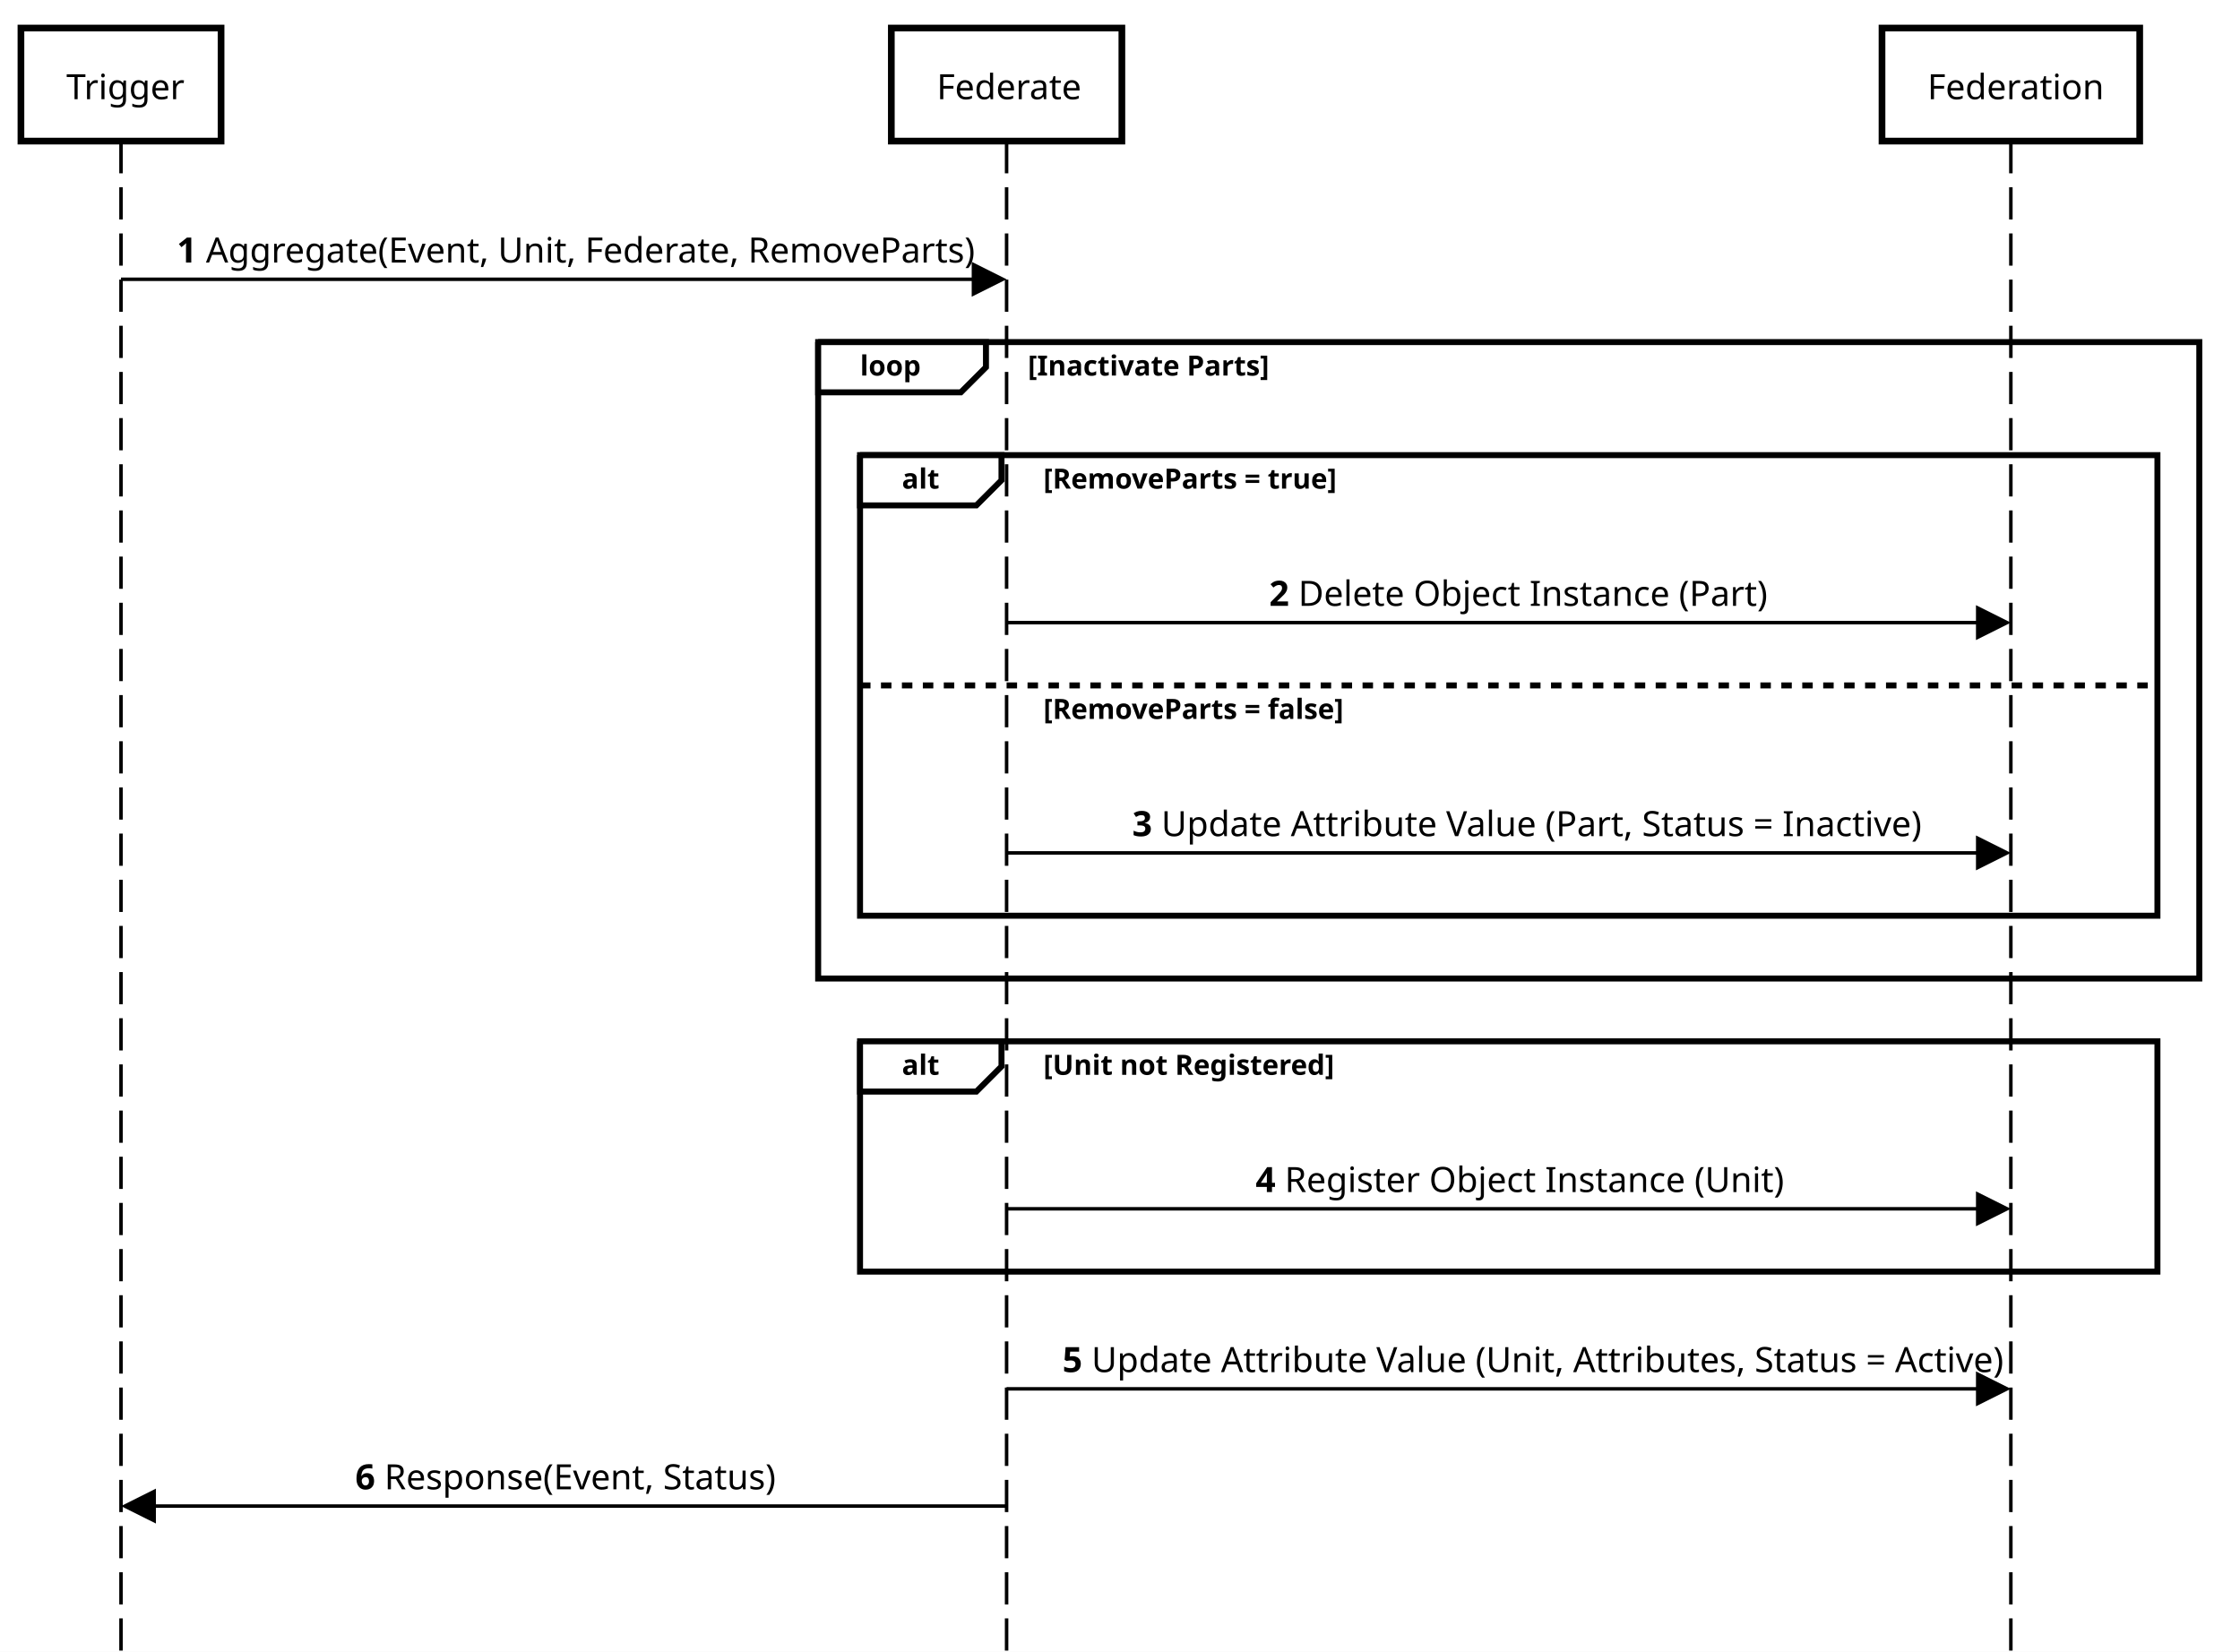
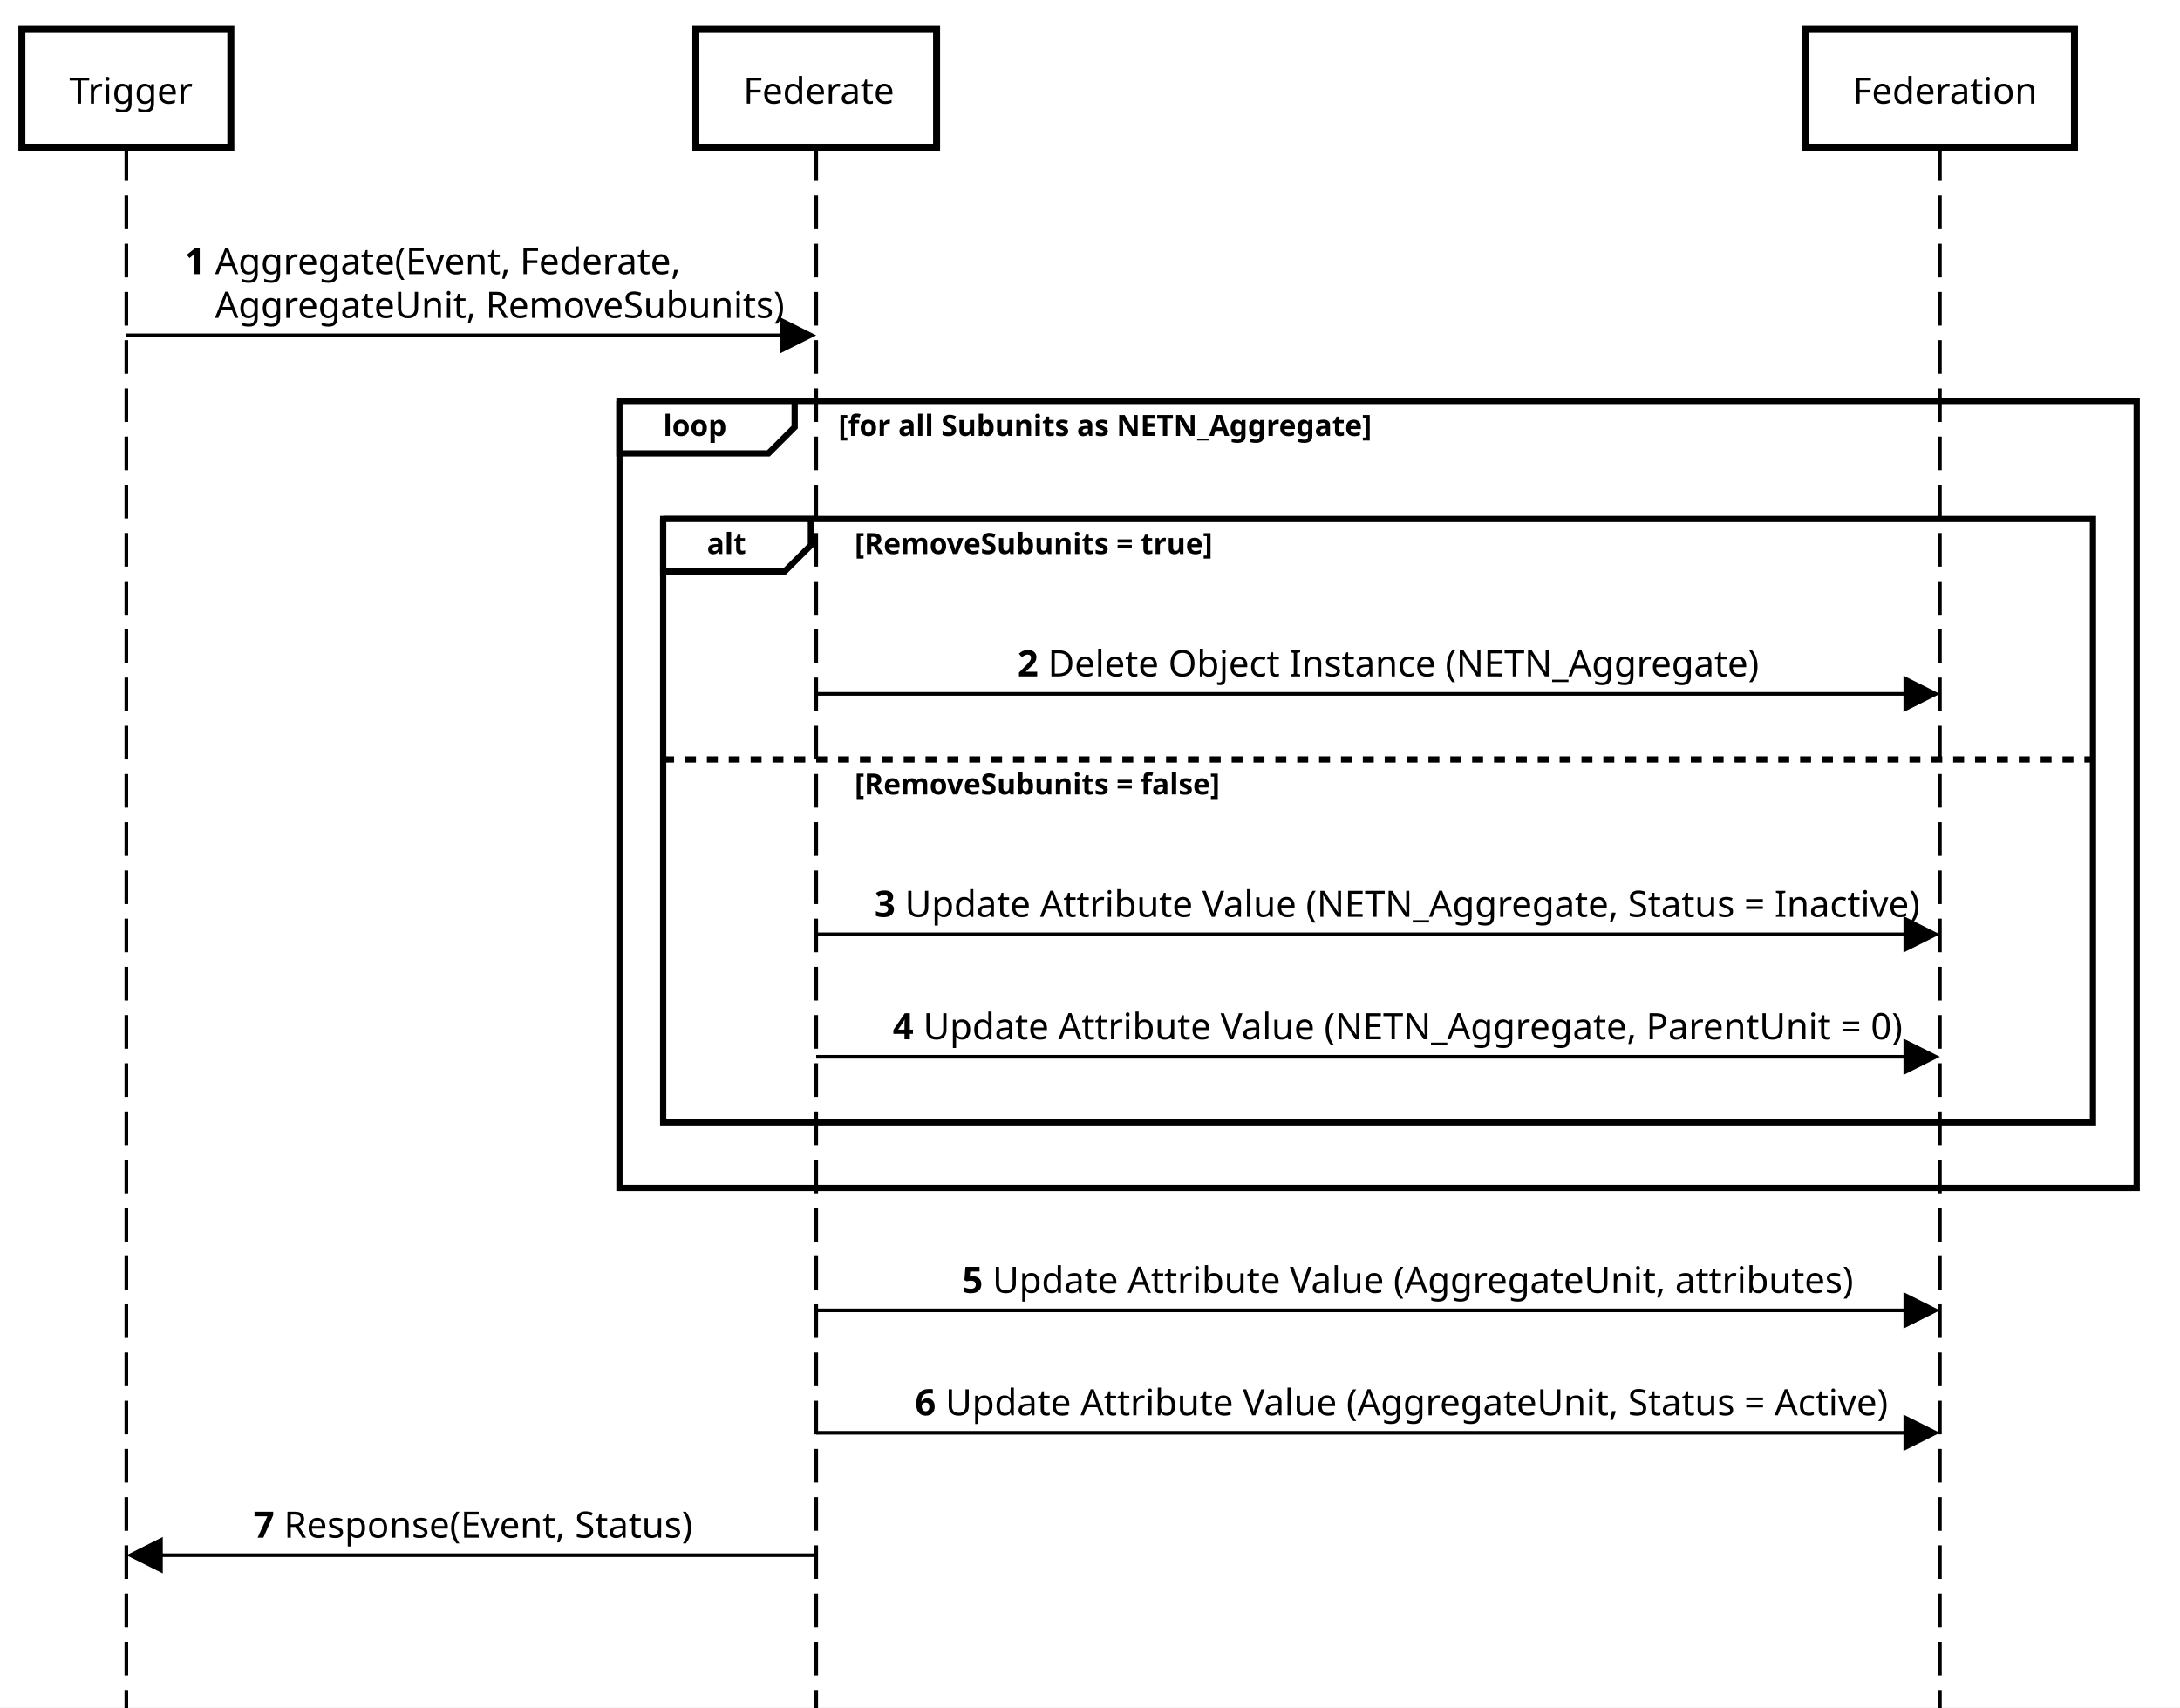
- <svg xmlns="http://www.w3.org/2000/svg" version="1.1" width="941" height="694">
+ <svg xmlns="http://www.w3.org/2000/svg" version="1.1" width="877" height="687">
  <defs />
  <g>
    <g />
    <g />
    <g />
    <g />
    <g />
    <g />
    <g />
    <g />
    <g />
    <g />
    <g />
    <g />
+     <g />
+     <g />
+     <g />
    <g>
-       <rect fill="white" stroke="none" x="0" y="0" width="941" height="694" />
+       <rect fill="white" stroke="none" x="0" y="0" width="877" height="687" />
    </g>
    <g />
    <g>
-       <path fill="none" stroke="black" paint-order="fill stroke markers" d=" M 50.832 59.284 L 50.832 694.347" stroke-miterlimit="10" stroke-width="1.466" stroke-dasharray="13.532,5.864" />
-       <path fill="none" stroke="black" paint-order="fill stroke markers" d=" M 422.861 59.284 L 422.861 694.347" stroke-miterlimit="10" stroke-width="1.466" stroke-dasharray="13.532,5.864" />
-       <path fill="none" stroke="black" paint-order="fill stroke markers" d=" M 844.74 59.284 L 844.74 694.347" stroke-miterlimit="10" stroke-width="1.466" stroke-dasharray="13.532,5.864" />
+       <path fill="none" stroke="black" paint-order="fill stroke markers" d=" M 50.832 59.284 L 50.832 687.31" stroke-miterlimit="10" stroke-width="1.466" stroke-dasharray="13.532,5.864" />
+       <path fill="none" stroke="black" paint-order="fill stroke markers" d=" M 328.359 59.284 L 328.359 687.31" stroke-miterlimit="10" stroke-width="1.466" stroke-dasharray="13.532,5.864" />
+       <path fill="none" stroke="black" paint-order="fill stroke markers" d=" M 780.41 59.284 L 780.41 687.31" stroke-miterlimit="10" stroke-width="1.466" stroke-dasharray="13.532,5.864" />
    </g>
    <g>
      <path fill="none" stroke="none" />
      <g>
        <path fill="white" stroke="black" paint-order="fill stroke markers" d=" M 8.796 11.786 L 92.868 11.786 L 92.868 59.284 L 8.796 59.284 L 8.796 11.786 Z" stroke-miterlimit="10" stroke-width="2.815" stroke-dasharray="" />
      </g>
      <g>
        <g />
        <text fill="black" stroke="none" font-family="sans-serif" font-size="11pt" font-style="normal" font-weight="normal" text-decoration="normal" x="27.883" y="41.692" text-anchor="start" dominant-baseline="alphabetic" xml:space="preserve">Trigger</text>
      </g>
      <path fill="none" stroke="none" />
      <g>
-         <path fill="white" stroke="black" paint-order="fill stroke markers" d=" M 374.437 11.786 L 471.286 11.786 L 471.286 59.284 L 374.437 59.284 L 374.437 11.786 Z" stroke-miterlimit="10" stroke-width="2.815" stroke-dasharray="" />
+         <path fill="white" stroke="black" paint-order="fill stroke markers" d=" M 279.934 11.786 L 376.784 11.786 L 376.784 59.284 L 279.934 59.284 L 279.934 11.786 Z" stroke-miterlimit="10" stroke-width="2.815" stroke-dasharray="" />
      </g>
      <g>
        <g />
-         <text fill="black" stroke="none" font-family="sans-serif" font-size="11pt" font-style="normal" font-weight="normal" text-decoration="normal" x="393.524" y="41.692" text-anchor="start" dominant-baseline="alphabetic" xml:space="preserve">Federate</text>
+         <text fill="black" stroke="none" font-family="sans-serif" font-size="11pt" font-style="normal" font-weight="normal" text-decoration="normal" x="299.021" y="41.692" text-anchor="start" dominant-baseline="alphabetic" xml:space="preserve">Federate</text>
      </g>
      <path fill="none" stroke="none" />
      <g>
-         <path fill="white" stroke="black" paint-order="fill stroke markers" d=" M 790.61 11.786 L 898.87 11.786 L 898.87 59.284 L 790.61 59.284 L 790.61 11.786 Z" stroke-miterlimit="10" stroke-width="2.815" stroke-dasharray="" />
+         <path fill="white" stroke="black" paint-order="fill stroke markers" d=" M 726.28 11.786 L 834.54 11.786 L 834.54 59.284 L 726.28 59.284 L 726.28 11.786 Z" stroke-miterlimit="10" stroke-width="2.815" stroke-dasharray="" />
      </g>
      <g>
        <g />
-         <text fill="black" stroke="none" font-family="sans-serif" font-size="11pt" font-style="normal" font-weight="normal" text-decoration="normal" x="809.697" y="41.692" text-anchor="start" dominant-baseline="alphabetic" xml:space="preserve">Federation</text>
+         <text fill="black" stroke="none" font-family="sans-serif" font-size="11pt" font-style="normal" font-weight="normal" text-decoration="normal" x="745.367" y="41.692" text-anchor="start" dominant-baseline="alphabetic" xml:space="preserve">Federation</text>
      </g>
    </g>
    <g>
      <g>
        <g>
-           <rect fill="white" stroke="none" x="71.649" y="94.468" width="330.396" height="22.869" />
+           <rect fill="white" stroke="none" x="71.649" y="94.468" width="202.493" height="22.869" />
        </g>
-         <text fill="black" stroke="none" font-family="sans-serif" font-size="11pt" font-style="normal" font-weight="normal" text-decoration="normal" x="86.514" y="110.3" text-anchor="start" dominant-baseline="alphabetic" xml:space="preserve">Aggregate(Event, Unit, Federate, RemoveParts)</text>
+         <g>
+           <rect fill="white" stroke="none" x="83.875" y="112.059" width="223.667" height="22.869" />
+         </g>
+         <text fill="black" stroke="none" font-family="sans-serif" font-size="11pt" font-style="normal" font-weight="normal" text-decoration="normal" x="86.514" y="110.3" text-anchor="start" dominant-baseline="alphabetic" xml:space="preserve">Aggregate(Event, Federate, </text>
        <g>
          <text fill="black" stroke="none" font-family="sans-serif" font-size="11pt" font-style="normal" font-weight="bold" text-decoration="normal" x="74.288" y="110.3" text-anchor="start" dominant-baseline="alphabetic" xml:space="preserve">1 </text>
        </g>
+         <text fill="black" stroke="none" font-family="sans-serif" font-size="11pt" font-style="normal" font-weight="normal" text-decoration="normal" x="86.514" y="127.892" text-anchor="start" dominant-baseline="alphabetic" xml:space="preserve">AggregateUnit, RemoveSubunits)</text>
      </g>
      <g>
-         <path fill="none" stroke="black" paint-order="fill stroke markers" d=" M 50.832 117.337 L 419.929 117.337" stroke-miterlimit="10" stroke-width="1.466" stroke-dasharray="" />
-         <g transform="translate(422.8614,117.337) translate(-422.8614,-117.337)">
-           <path fill="black" stroke="none" paint-order="stroke fill markers" d=" M 408.202 110.007 L 422.861 117.337 L 408.202 124.667 Z" />
+         <path fill="none" stroke="black" paint-order="fill stroke markers" d=" M 50.832 134.929 L 325.427 134.929" stroke-miterlimit="10" stroke-width="1.466" stroke-dasharray="" />
+         <g transform="translate(328.359,134.9288) translate(-328.359,-134.9288)">
+           <path fill="black" stroke="none" paint-order="stroke fill markers" d=" M 313.699 127.599 L 328.359 134.929 L 313.699 142.259 Z" />
        </g>
      </g>
      <g>
        <g>
-           <rect fill="white" stroke="none" x="530.532" y="238.72" width="206.537" height="22.869" />
+           <rect fill="white" stroke="none" x="406.703" y="256.312" width="295.363" height="22.869" />
        </g>
-         <text fill="black" stroke="none" font-family="sans-serif" font-size="11pt" font-style="normal" font-weight="normal" text-decoration="normal" x="545.397" y="254.553" text-anchor="start" dominant-baseline="alphabetic" xml:space="preserve">Delete Object Instance (Part)</text>
+         <text fill="black" stroke="none" font-family="sans-serif" font-size="11pt" font-style="normal" font-weight="normal" text-decoration="normal" x="421.568" y="272.144" text-anchor="start" dominant-baseline="alphabetic" xml:space="preserve">Delete Object Instance (NETN_Aggregate)</text>
        <g>
-           <text fill="black" stroke="none" font-family="sans-serif" font-size="11pt" font-style="normal" font-weight="bold" text-decoration="normal" x="533.171" y="254.553" text-anchor="start" dominant-baseline="alphabetic" xml:space="preserve">2 </text>
+           <text fill="black" stroke="none" font-family="sans-serif" font-size="11pt" font-style="normal" font-weight="bold" text-decoration="normal" x="409.341" y="272.144" text-anchor="start" dominant-baseline="alphabetic" xml:space="preserve">2 </text>
        </g>
      </g>
      <g>
-         <path fill="none" stroke="black" paint-order="fill stroke markers" d=" M 422.861 261.589 L 841.808 261.589" stroke-miterlimit="10" stroke-width="1.466" stroke-dasharray="" />
-         <g transform="translate(844.7404,261.5894) translate(-844.7404,-261.5894)">
-           <path fill="black" stroke="none" paint-order="stroke fill markers" d=" M 830.081 254.26 L 844.74 261.589 L 830.081 268.919 Z" />
+         <path fill="none" stroke="black" paint-order="fill stroke markers" d=" M 328.359 279.181 L 777.478 279.181" stroke-miterlimit="10" stroke-width="1.466" stroke-dasharray="" />
+         <g transform="translate(780.4098,279.1812) translate(-780.4098,-279.1812)">
+           <path fill="black" stroke="none" paint-order="stroke fill markers" d=" M 765.75 271.851 L 780.41 279.181 L 765.75 286.511 Z" />
        </g>
      </g>
      <g>
        <g>
-           <rect fill="white" stroke="none" x="473.005" y="335.475" width="321.591" height="22.869" />
+           <rect fill="white" stroke="none" x="349.176" y="353.067" width="410.417" height="22.869" />
        </g>
-         <text fill="black" stroke="none" font-family="sans-serif" font-size="11pt" font-style="normal" font-weight="normal" text-decoration="normal" x="487.87" y="351.307" text-anchor="start" dominant-baseline="alphabetic" xml:space="preserve">Update Attribute Value (Part, Status = Inactive)</text>
+         <text fill="black" stroke="none" font-family="sans-serif" font-size="11pt" font-style="normal" font-weight="normal" text-decoration="normal" x="364.041" y="368.899" text-anchor="start" dominant-baseline="alphabetic" xml:space="preserve">Update Attribute Value (NETN_Aggregate, Status = Inactive)</text>
        <g>
-           <text fill="black" stroke="none" font-family="sans-serif" font-size="11pt" font-style="normal" font-weight="bold" text-decoration="normal" x="475.644" y="351.307" text-anchor="start" dominant-baseline="alphabetic" xml:space="preserve">3 </text>
+           <text fill="black" stroke="none" font-family="sans-serif" font-size="11pt" font-style="normal" font-weight="bold" text-decoration="normal" x="351.815" y="368.899" text-anchor="start" dominant-baseline="alphabetic" xml:space="preserve">3 </text>
        </g>
      </g>
      <g>
-         <path fill="none" stroke="black" paint-order="fill stroke markers" d=" M 422.861 358.344 L 841.808 358.344" stroke-miterlimit="10" stroke-width="1.466" stroke-dasharray="" />
-         <g transform="translate(844.7404,358.3441) translate(-844.7404,-358.3441)">
-           <path fill="black" stroke="none" paint-order="stroke fill markers" d=" M 830.081 351.014 L 844.74 358.344 L 830.081 365.674 Z" />
+         <path fill="none" stroke="black" paint-order="fill stroke markers" d=" M 328.359 375.936 L 777.478 375.936" stroke-miterlimit="10" stroke-width="1.466" stroke-dasharray="" />
+         <g transform="translate(780.4098,375.9359) translate(-780.4098,-375.9359)">
+           <path fill="black" stroke="none" paint-order="stroke fill markers" d=" M 765.75 368.606 L 780.41 375.936 L 765.75 383.266 Z" />
        </g>
      </g>
      <g>
        <g>
-           <rect fill="white" stroke="none" x="524.834" y="485.005" width="217.933" height="22.869" />
+           <rect fill="white" stroke="none" x="356.509" y="402.323" width="395.75" height="22.869" />
        </g>
-         <text fill="black" stroke="none" font-family="sans-serif" font-size="11pt" font-style="normal" font-weight="normal" text-decoration="normal" x="539.699" y="500.837" text-anchor="start" dominant-baseline="alphabetic" xml:space="preserve">Register Object Instance (Unit)</text>
+         <text fill="black" stroke="none" font-family="sans-serif" font-size="11pt" font-style="normal" font-weight="normal" text-decoration="normal" x="371.374" y="418.156" text-anchor="start" dominant-baseline="alphabetic" xml:space="preserve">Update Attribute Value (NETN_Aggregate, ParentUnit = 0)</text>
        <g>
-           <text fill="black" stroke="none" font-family="sans-serif" font-size="11pt" font-style="normal" font-weight="bold" text-decoration="normal" x="527.473" y="500.837" text-anchor="start" dominant-baseline="alphabetic" xml:space="preserve">4 </text>
+           <text fill="black" stroke="none" font-family="sans-serif" font-size="11pt" font-style="normal" font-weight="bold" text-decoration="normal" x="359.148" y="418.156" text-anchor="start" dominant-baseline="alphabetic" xml:space="preserve">4 </text>
        </g>
      </g>
      <g>
-         <path fill="none" stroke="black" paint-order="fill stroke markers" d=" M 422.861 507.874 L 841.808 507.874" stroke-miterlimit="10" stroke-width="1.466" stroke-dasharray="" />
-         <g transform="translate(844.7404,507.874) translate(-844.7404,-507.874)">
-           <path fill="black" stroke="none" paint-order="stroke fill markers" d=" M 830.081 500.544 L 844.74 507.874 L 830.081 515.204 Z" />
+         <path fill="none" stroke="black" paint-order="fill stroke markers" d=" M 328.359 425.193 L 777.478 425.193" stroke-miterlimit="10" stroke-width="1.466" stroke-dasharray="" />
+         <g transform="translate(780.4098,425.1928) translate(-780.4098,-425.1928)">
+           <path fill="black" stroke="none" paint-order="stroke fill markers" d=" M 765.75 417.863 L 780.41 425.193 L 765.75 432.523 Z" />
        </g>
      </g>
      <g>
        <g>
-           <rect fill="white" stroke="none" x="443.678" y="560.649" width="380.245" height="22.869" />
+           <rect fill="white" stroke="none" x="384.416" y="504.356" width="339.937" height="22.869" />
        </g>
-         <text fill="black" stroke="none" font-family="sans-serif" font-size="11pt" font-style="normal" font-weight="normal" text-decoration="normal" x="458.543" y="576.482" text-anchor="start" dominant-baseline="alphabetic" xml:space="preserve">Update Attribute Value (Unit, Attributes, Status = Active)</text>
+         <text fill="black" stroke="none" font-family="sans-serif" font-size="11pt" font-style="normal" font-weight="normal" text-decoration="normal" x="399.281" y="520.188" text-anchor="start" dominant-baseline="alphabetic" xml:space="preserve">Update Attribute Value (AggregateUnit, attributes)</text>
        <g>
-           <text fill="black" stroke="none" font-family="sans-serif" font-size="11pt" font-style="normal" font-weight="bold" text-decoration="normal" x="446.317" y="576.482" text-anchor="start" dominant-baseline="alphabetic" xml:space="preserve">5 </text>
+           <text fill="black" stroke="none" font-family="sans-serif" font-size="11pt" font-style="normal" font-weight="bold" text-decoration="normal" x="387.054" y="520.188" text-anchor="start" dominant-baseline="alphabetic" xml:space="preserve">5 </text>
        </g>
      </g>
      <g>
-         <path fill="none" stroke="black" paint-order="fill stroke markers" d=" M 422.861 583.519 L 841.808 583.519" stroke-miterlimit="10" stroke-width="1.466" stroke-dasharray="" />
-         <g transform="translate(844.7404,583.5186) translate(-844.7404,-583.5186)">
-           <path fill="black" stroke="none" paint-order="stroke fill markers" d=" M 830.081 576.189 L 844.74 583.519 L 830.081 590.848 Z" />
+         <path fill="none" stroke="black" paint-order="fill stroke markers" d=" M 328.359 527.225 L 777.478 527.225" stroke-miterlimit="10" stroke-width="1.466" stroke-dasharray="" />
+         <g transform="translate(780.4098,527.225) translate(-780.4098,-527.225)">
+           <path fill="black" stroke="none" paint-order="stroke fill markers" d=" M 765.75 519.895 L 780.41 527.225 L 765.75 534.555 Z" />
        </g>
      </g>
      <g>
        <g>
-           <rect fill="white" stroke="none" x="146.61" y="609.906" width="180.474" height="22.869" />
+           <rect fill="white" stroke="none" x="365.472" y="553.613" width="377.826" height="22.869" />
        </g>
-         <text fill="black" stroke="none" font-family="sans-serif" font-size="11pt" font-style="normal" font-weight="normal" text-decoration="normal" x="161.475" y="625.739" text-anchor="start" dominant-baseline="alphabetic" xml:space="preserve">Response(Event, Status)</text>
+         <text fill="black" stroke="none" font-family="sans-serif" font-size="11pt" font-style="normal" font-weight="normal" text-decoration="normal" x="380.337" y="569.445" text-anchor="start" dominant-baseline="alphabetic" xml:space="preserve">Update Attribute Value (AggregateUnit, Status = Active)</text>
        <g>
-           <text fill="black" stroke="none" font-family="sans-serif" font-size="11pt" font-style="normal" font-weight="bold" text-decoration="normal" x="149.248" y="625.739" text-anchor="start" dominant-baseline="alphabetic" xml:space="preserve">6 </text>
+           <text fill="black" stroke="none" font-family="sans-serif" font-size="11pt" font-style="normal" font-weight="bold" text-decoration="normal" x="368.11" y="569.445" text-anchor="start" dominant-baseline="alphabetic" xml:space="preserve">6 </text>
        </g>
      </g>
      <g>
-         <path fill="none" stroke="black" paint-order="fill stroke markers" d=" M 422.861 632.776 L 53.764 632.776" stroke-miterlimit="10" stroke-width="1.466" stroke-dasharray="" />
-         <g transform="translate(50.8321,632.7755) translate(-50.8321,-632.7755)">
-           <path fill="black" stroke="none" paint-order="stroke fill markers" d=" M 65.492 625.446 L 50.832 632.776 L 65.492 640.105 Z" />
+         <path fill="none" stroke="black" paint-order="fill stroke markers" d=" M 328.359 576.482 L 777.478 576.482" stroke-miterlimit="10" stroke-width="1.466" stroke-dasharray="" />
+         <g transform="translate(780.4098,576.4819) translate(-780.4098,-576.4819)">
+           <path fill="black" stroke="none" paint-order="stroke fill markers" d=" M 765.75 569.152 L 780.41 576.482 L 765.75 583.812 Z" />
+         </g>
+       </g>
+       <g>
+         <g>
+           <rect fill="white" stroke="none" x="99.358" y="602.87" width="180.474" height="22.869" />
+         </g>
+         <text fill="black" stroke="none" font-family="sans-serif" font-size="11pt" font-style="normal" font-weight="normal" text-decoration="normal" x="114.223" y="618.702" text-anchor="start" dominant-baseline="alphabetic" xml:space="preserve">Response(Event, Status)</text>
+         <g>
+           <text fill="black" stroke="none" font-family="sans-serif" font-size="11pt" font-style="normal" font-weight="bold" text-decoration="normal" x="101.997" y="618.702" text-anchor="start" dominant-baseline="alphabetic" xml:space="preserve">7 </text>
+         </g>
+       </g>
+       <g>
+         <path fill="none" stroke="black" paint-order="fill stroke markers" d=" M 328.359 625.739 L 53.764 625.739" stroke-miterlimit="10" stroke-width="1.466" stroke-dasharray="" />
+         <g transform="translate(50.8321,625.7388) translate(-50.8321,-625.7388)">
+           <path fill="black" stroke="none" paint-order="stroke fill markers" d=" M 65.492 618.409 L 50.832 625.739 L 65.492 633.069 Z" />
        </g>
      </g>
      <g>
        <g />
-         <path fill="none" stroke="black" paint-order="fill stroke markers" d=" M 343.699 143.725 L 923.903 143.725 L 923.903 411.119 L 343.699 411.119 L 343.699 143.725 Z" stroke-miterlimit="10" stroke-width="2.513" stroke-dasharray="" />
-         <path fill="white" stroke="black" paint-order="fill stroke markers" d=" M 343.699 143.725 L 343.699 164.835 L 403.636 164.835 L 414.191 154.28 L 414.191 143.725 L 343.699 143.725" stroke-miterlimit="10" stroke-width="2.513" stroke-dasharray="" />
-         <text fill="black" stroke="none" font-family="sans-serif" font-size="8.8pt" font-style="normal" font-weight="bold" text-decoration="normal" x="361.29" y="157.798" text-anchor="start" dominant-baseline="alphabetic" xml:space="preserve">loop</text>
-         <text fill="black" stroke="none" font-family="sans-serif" font-size="8.8pt" font-style="normal" font-weight="bold" text-decoration="normal" x="431.783" y="157.798" text-anchor="start" dominant-baseline="alphabetic" xml:space="preserve">[Inactivate Parts]</text>
+         <path fill="none" stroke="black" paint-order="fill stroke markers" d=" M 249.196 161.316 L 859.573 161.316 L 859.573 477.968 L 249.196 477.968 L 249.196 161.316 Z" stroke-miterlimit="10" stroke-width="2.513" stroke-dasharray="" />
+         <path fill="white" stroke="black" paint-order="fill stroke markers" d=" M 249.196 161.316 L 249.196 182.427 L 309.134 182.427 L 319.689 171.871 L 319.689 161.316 L 249.196 161.316" stroke-miterlimit="10" stroke-width="2.513" stroke-dasharray="" />
+         <text fill="black" stroke="none" font-family="sans-serif" font-size="8.8pt" font-style="normal" font-weight="bold" text-decoration="normal" x="266.788" y="175.39" text-anchor="start" dominant-baseline="alphabetic" xml:space="preserve">loop</text>
+         <text fill="black" stroke="none" font-family="sans-serif" font-size="8.8pt" font-style="normal" font-weight="bold" text-decoration="normal" x="337.281" y="175.39" text-anchor="start" dominant-baseline="alphabetic" xml:space="preserve">[for all Subunits as NETN_Aggregate]</text>
      </g>
      <g>
        <g />
-         <path fill="none" stroke="black" paint-order="fill stroke markers" d=" M 361.29 191.222 L 906.312 191.222 L 906.312 384.732 L 361.29 384.732 L 361.29 191.222 Z" stroke-miterlimit="10" stroke-width="2.513" stroke-dasharray="" />
-         <path fill="white" stroke="black" paint-order="fill stroke markers" d=" M 361.29 191.222 L 361.29 212.333 L 410.163 212.333 L 420.718 201.777 L 420.718 191.222 L 361.29 191.222" stroke-miterlimit="10" stroke-width="2.513" stroke-dasharray="" />
-         <text fill="black" stroke="none" font-family="sans-serif" font-size="8.8pt" font-style="normal" font-weight="bold" text-decoration="normal" x="378.882" y="205.296" text-anchor="start" dominant-baseline="alphabetic" xml:space="preserve">alt</text>
-         <text fill="black" stroke="none" font-family="sans-serif" font-size="8.8pt" font-style="normal" font-weight="bold" text-decoration="normal" x="438.309" y="205.296" text-anchor="start" dominant-baseline="alphabetic" xml:space="preserve">[RemoveParts = true]</text>
+         <path fill="none" stroke="black" paint-order="fill stroke markers" d=" M 266.788 208.814 L 841.981 208.814 L 841.981 451.58 L 266.788 451.58 L 266.788 208.814 Z" stroke-miterlimit="10" stroke-width="2.513" stroke-dasharray="" />
+         <path fill="white" stroke="black" paint-order="fill stroke markers" d=" M 266.788 208.814 L 266.788 229.924 L 315.66 229.924 L 326.215 219.369 L 326.215 208.814 L 266.788 208.814" stroke-miterlimit="10" stroke-width="2.513" stroke-dasharray="" />
+         <text fill="black" stroke="none" font-family="sans-serif" font-size="8.8pt" font-style="normal" font-weight="bold" text-decoration="normal" x="284.38" y="222.888" text-anchor="start" dominant-baseline="alphabetic" xml:space="preserve">alt</text>
+         <text fill="black" stroke="none" font-family="sans-serif" font-size="8.8pt" font-style="normal" font-weight="bold" text-decoration="normal" x="343.807" y="222.888" text-anchor="start" dominant-baseline="alphabetic" xml:space="preserve">[RemoveSubunits = true]</text>
        <g>
-           <path fill="none" stroke="black" paint-order="fill stroke markers" d=" M 361.29 287.977 L 906.312 287.977" stroke-miterlimit="10" stroke-width="2.513" stroke-dasharray="4.398" />
+           <path fill="none" stroke="black" paint-order="fill stroke markers" d=" M 266.788 305.569 L 841.981 305.569" stroke-miterlimit="10" stroke-width="2.513" stroke-dasharray="4.398" />
        </g>
        <g />
-         <text fill="black" stroke="none" font-family="sans-serif" font-size="8.8pt" font-style="normal" font-weight="bold" text-decoration="normal" x="438.309" y="302.05" text-anchor="start" dominant-baseline="alphabetic" xml:space="preserve">[RemoveParts = false]</text>
+         <text fill="black" stroke="none" font-family="sans-serif" font-size="8.8pt" font-style="normal" font-weight="bold" text-decoration="normal" x="343.807" y="319.642" text-anchor="start" dominant-baseline="alphabetic" xml:space="preserve">[RemoveSubunits = false]</text>
      </g>
      <g />
-       <g>
-         <g />
-         <path fill="none" stroke="black" paint-order="fill stroke markers" d=" M 361.29 437.507 L 906.312 437.507 L 906.312 534.262 L 361.29 534.262 L 361.29 437.507 Z" stroke-miterlimit="10" stroke-width="2.513" stroke-dasharray="" />
-         <path fill="white" stroke="black" paint-order="fill stroke markers" d=" M 361.29 437.507 L 361.29 458.617 L 410.163 458.617 L 420.718 448.062 L 420.718 437.507 L 361.29 437.507" stroke-miterlimit="10" stroke-width="2.513" stroke-dasharray="" />
-         <text fill="black" stroke="none" font-family="sans-serif" font-size="8.8pt" font-style="normal" font-weight="bold" text-decoration="normal" x="378.882" y="451.58" text-anchor="start" dominant-baseline="alphabetic" xml:space="preserve">alt</text>
-         <text fill="black" stroke="none" font-family="sans-serif" font-size="8.8pt" font-style="normal" font-weight="bold" text-decoration="normal" x="438.309" y="451.58" text-anchor="start" dominant-baseline="alphabetic" xml:space="preserve">[Unit not Registered]</text>
-       </g>
    </g>
    <g />
    <g />
    <g />
  </g>
</svg>
